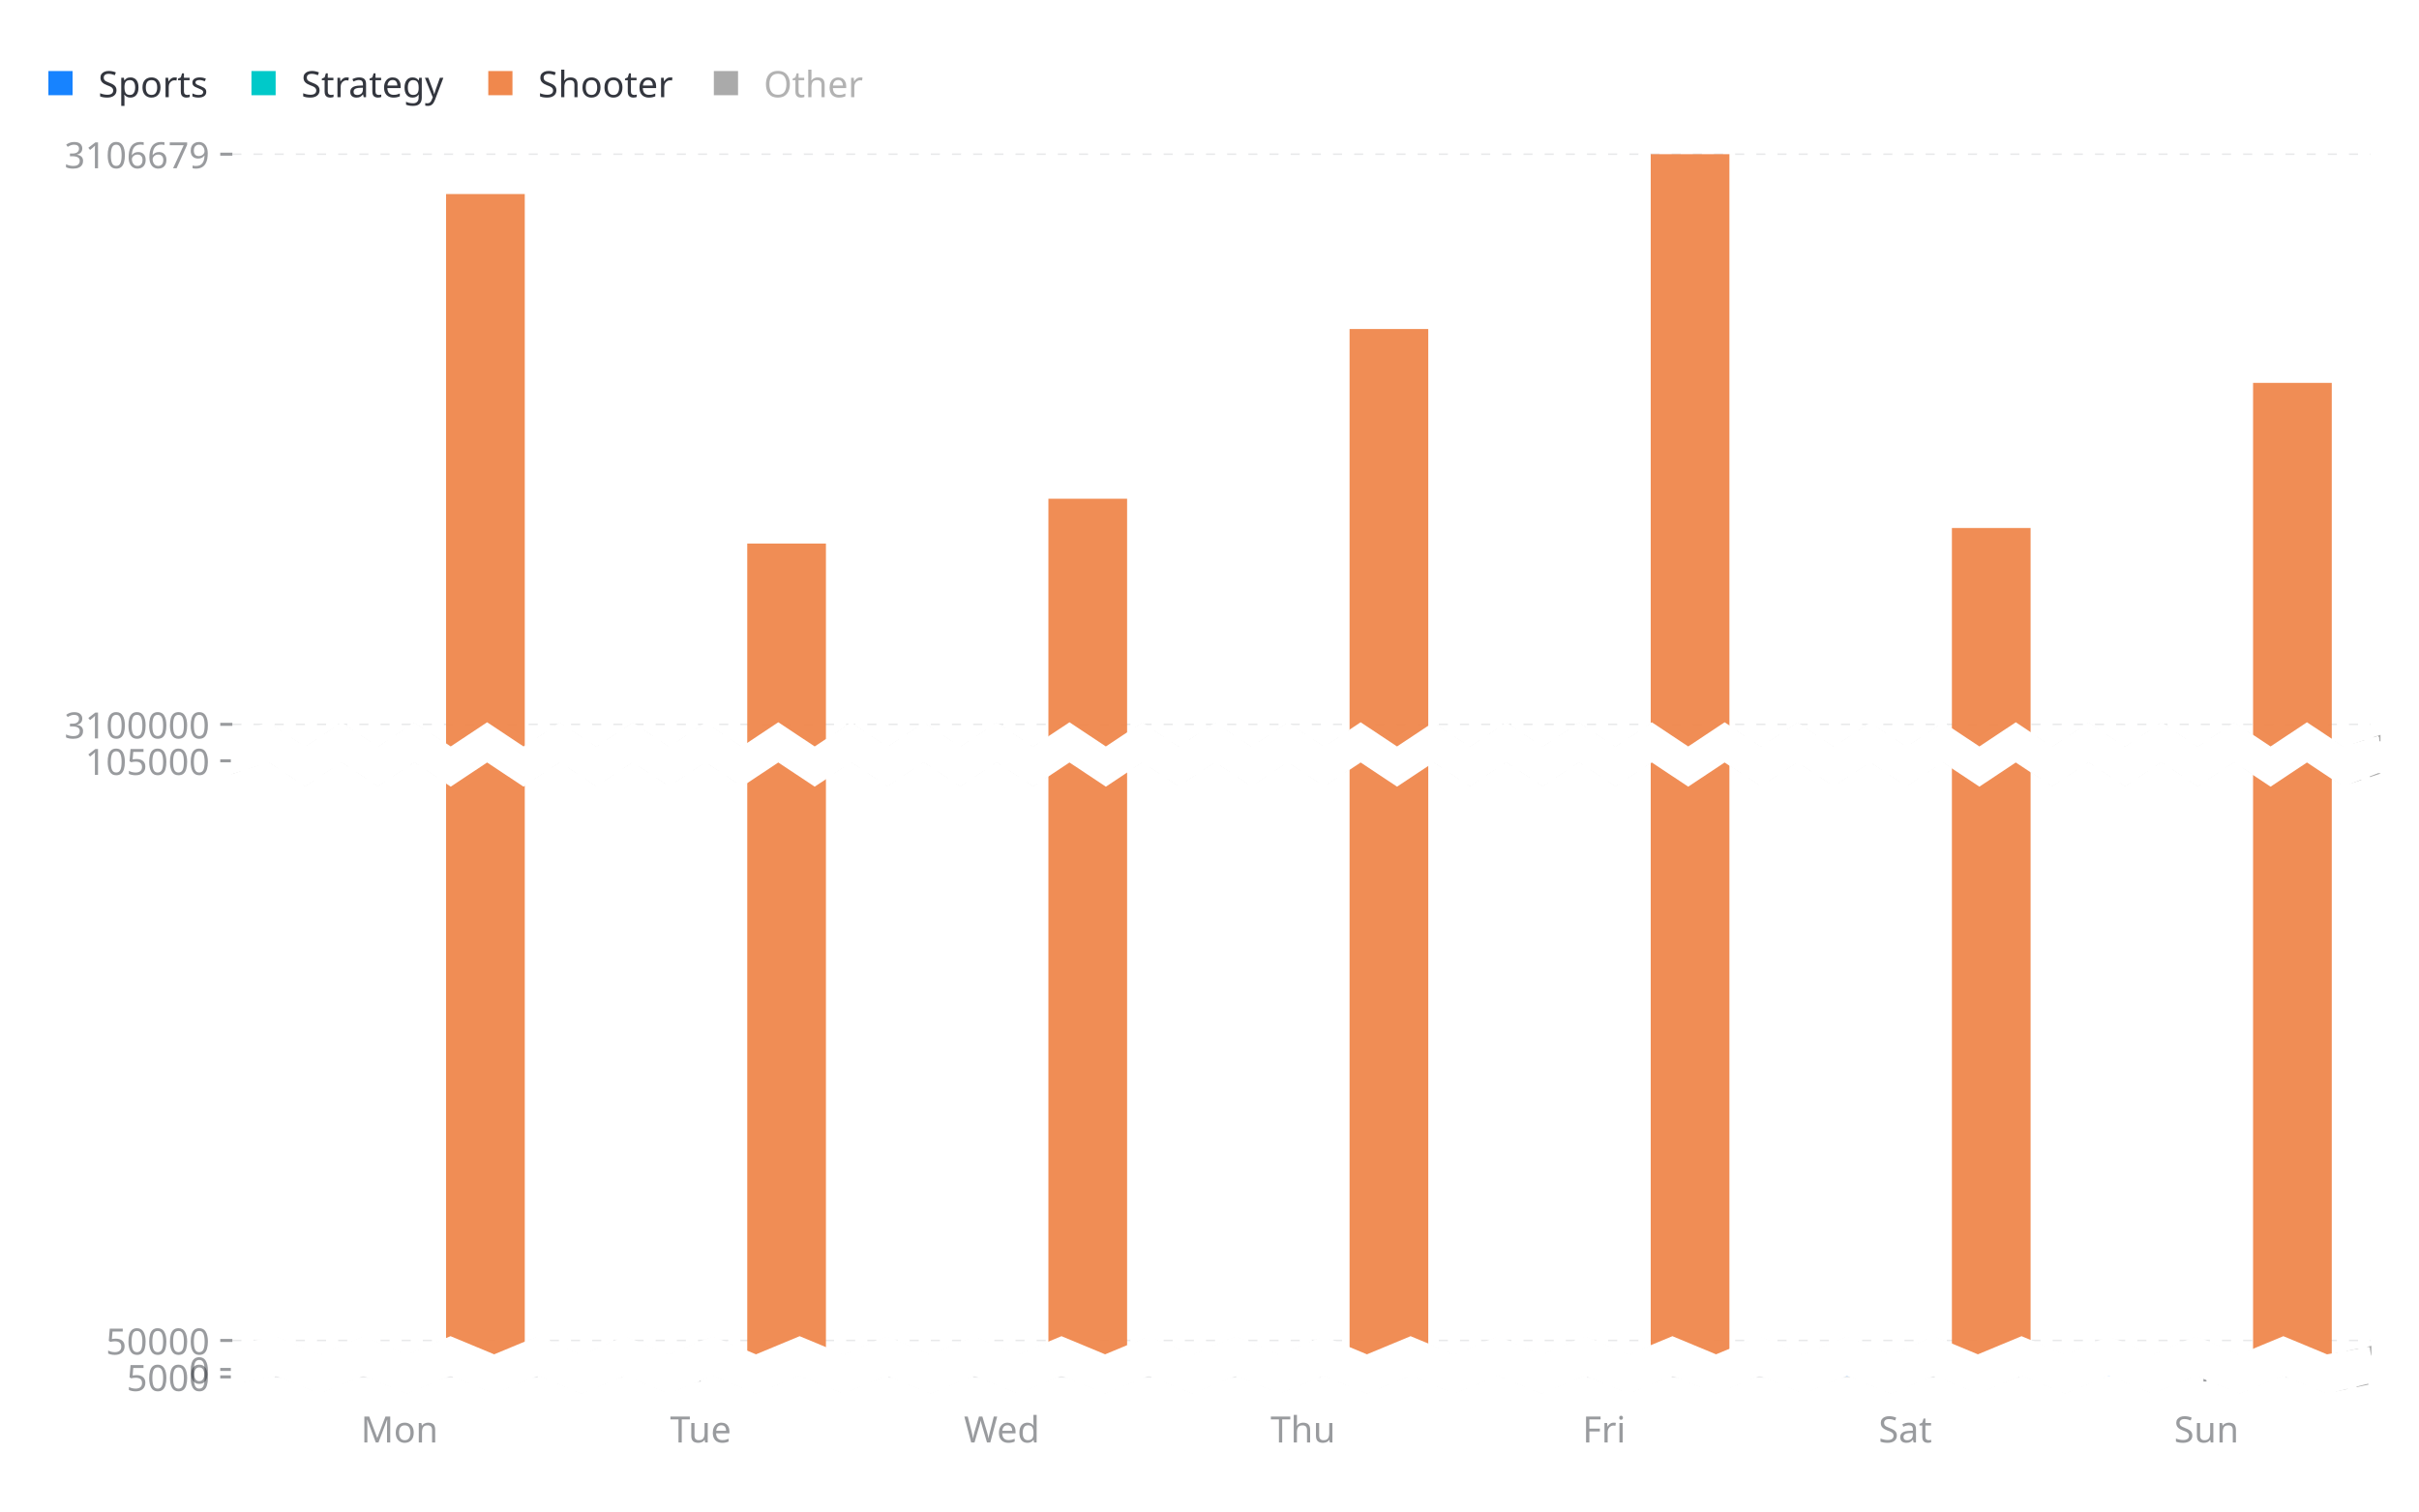
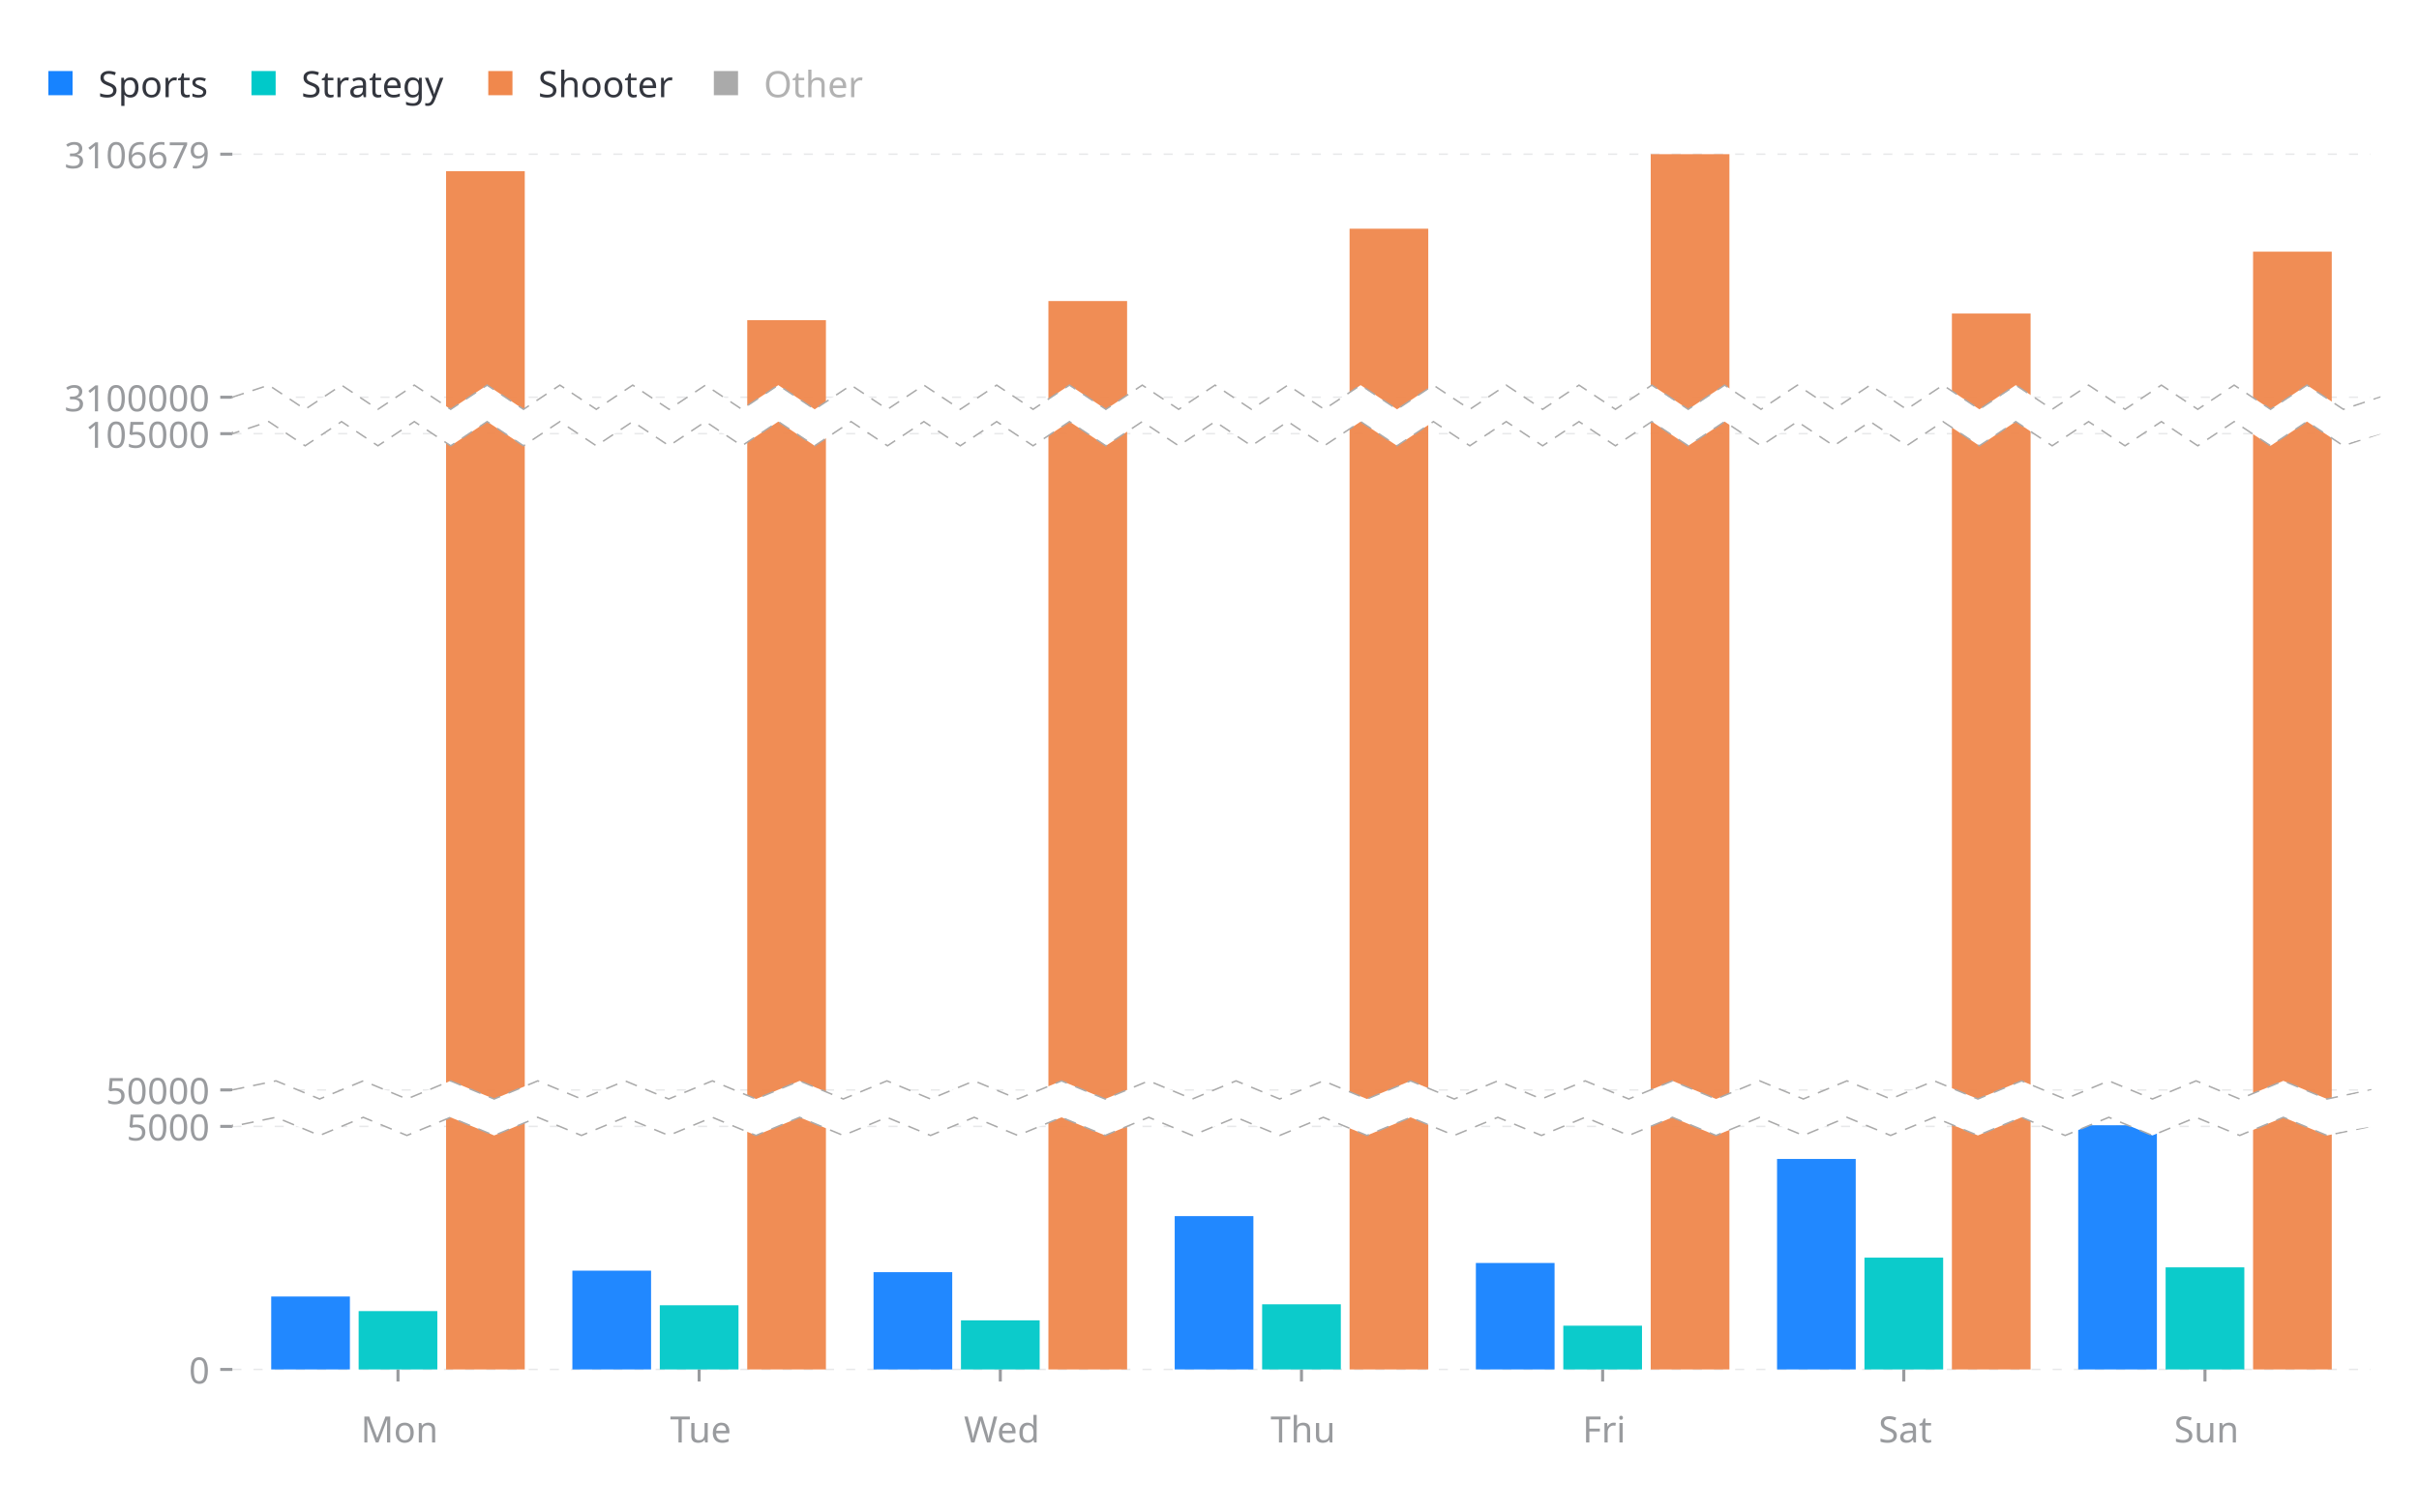
<svg xmlns="http://www.w3.org/2000/svg" width="800" height="500" color-interpolation-filters="sRGB" style="background: transparent;">
  <defs>
    <clipPath id="b" transform="matrix(1 0 0 1 -16 -16)">
      <use href="#a" transform="matrix(1 0 0 1 16 16)" />
    </clipPath>
  </defs>
  <g>
    <g fill="none">
      <g fill="none" class="view">
        <g>
          <path width="800" height="500" x="0" y="0" fill="rgba(0,0,0,0)" d="m0 0 800 0 0 500-800 0z" class="area" />
        </g>
        <g>
          <path width="768" height="468" x="16" y="16" fill="rgba(0,0,0,0)" d="m16 16 768 0 0 468-768 0z" class="area" />
        </g>
        <g>
          <path width="707.16" height="402" x="76.84" y="51" fill="rgba(0,0,0,0)" d="m76.84 51 707.16 0 0 402-707.16 0z" class="area" />
        </g>
        <g>
          <path width="707.16" height="402" x="76.84" y="51" fill="rgba(0,0,0,0)" d="m76.84 51 707.16 0 0 402-707.16 0z" class="area" />
        </g>
        <g fill="none" class="component">
          <g fill="none" transform="matrix(1 0 0 1 16 16)">
            <g fill="none" class="legend-category">
              <g fill="none" class="legend-title-group">
                <g fill="none" class="legend-title" />
              </g>
              <g fill="none" class="legend-items-group">
                <g fill="none" class="legend-items">
                  <g fill="none" class="items-navigator">
                    <g fill="none" class="navigator-content-group" clip-path="url(#b)">
                      <g fill="none" class="navigator-play-window">
                        <g fill="none" class="items-item-page">
                          <g fill="none" class="items-item">
                            <g fill="none" class="legend-category-item-background-group">
                              <g>
                                <path width="55.16" height="23" fill="rgba(0,0,0,0)" d="m0 0 55.16 0 0 23-55.16 0z" class="legend-category-item-background" visibility="visible" />
                              </g>
                            </g>
                            <g fill="none" class="legend-category-item-marker-group" transform="matrix(.5 0 0 .5 4 11.5)">
                              <g>
                                <path fill="rgba(23,131,255,1)" stroke-width="0" d="m-8-8 16 0 0 16-16 0Z" class="legend-category-item-marker" visibility="visible" />
                              </g>
                            </g>
                            <g fill="none" class="legend-category-item-label-group" transform="matrix(1 0 0 1 16 11.5)">
                              <g>
                                <text fill="rgba(29,33,41,1)" fill-opacity=".9" stroke-width="1" class="legend-category-item-label" dominant-baseline="central" dx=".5" dy="0" font-family="sans-serif" font-size="12" font-style="normal" font-variant="normal" font-weight="normal" paint-order="stroke" style="transform:translate(0px, 0px);" text-anchor="left" visibility="visible">Sports</text>
                              </g>
                            </g>
                            <g fill="none" class="legend-category-item-value-group" />
                          </g>
                          <g fill="none" class="items-item" transform="matrix(1 0 0 1 67.16 0)">
                            <g fill="none" class="legend-category-item-background-group">
                              <g>
                                <path width="66.32" height="23" fill="rgba(0,0,0,0)" d="m0 0 66.32 0 0 23-66.32 0z" class="legend-category-item-background" visibility="visible" />
                              </g>
                            </g>
                            <g fill="none" class="legend-category-item-marker-group" transform="matrix(.5 0 0 .5 4 11.5)">
                              <g>
                                <path fill="rgba(0,201,201,1)" stroke-width="0" d="m-8-8 16 0 0 16-16 0Z" class="legend-category-item-marker" visibility="visible" />
                              </g>
                            </g>
                            <g fill="none" class="legend-category-item-label-group" transform="matrix(1 0 0 1 16 11.5)">
                              <g>
                                <text fill="rgba(29,33,41,1)" fill-opacity=".9" stroke-width="1" class="legend-category-item-label" dominant-baseline="central" dx=".5" dy="0" font-family="sans-serif" font-size="12" font-style="normal" font-variant="normal" font-weight="normal" paint-order="stroke" style="transform:translate(0px, 0px);" text-anchor="left" visibility="visible">Strategy</text>
                              </g>
                            </g>
                            <g fill="none" class="legend-category-item-value-group" />
                          </g>
                          <g fill="none" class="items-item" transform="matrix(1 0 0 1 145.48 0)">
                            <g fill="none" class="legend-category-item-background-group">
                              <g>
                                <path width="62.6" height="23" fill="rgba(0,0,0,0)" d="m0 0 62.6 0 0 23-62.6 0z" class="legend-category-item-background" visibility="visible" />
                              </g>
                            </g>
                            <g fill="none" class="legend-category-item-marker-group" transform="matrix(.5 0 0 .5 4 11.5)">
                              <g>
                                <path fill="rgba(240,136,77,1)" stroke-width="0" d="m-8-8 16 0 0 16-16 0Z" class="legend-category-item-marker" visibility="visible" />
                              </g>
                            </g>
                            <g fill="none" class="legend-category-item-label-group" transform="matrix(1 0 0 1 16 11.5)">
                              <g>
                                <text fill="rgba(29,33,41,1)" fill-opacity=".9" stroke-width="1" class="legend-category-item-label" dominant-baseline="central" dx=".5" dy="0" font-family="sans-serif" font-size="12" font-style="normal" font-variant="normal" font-weight="normal" paint-order="stroke" style="transform:translate(0px, 0px);" text-anchor="left" visibility="visible">Shooter</text>
                              </g>
                            </g>
                            <g fill="none" class="legend-category-item-value-group" />
                          </g>
                          <g fill="none" class="items-item" transform="matrix(1 0 0 1 220.08 0)">
                            <g fill="none" class="legend-category-item-background-group">
                              <g>
                                <path width="49.76" height="23" fill="rgba(0,0,0,0)" d="m0 0 49.76 0 0 23-49.76 0z" class="legend-category-item-background" visibility="visible" />
                              </g>
                            </g>
                            <g fill="none" class="legend-category-item-marker-group" transform="matrix(.5 0 0 .5 4 11.5)">
                              <g>
                                <path fill="rgba(170,170,170,1)" stroke="rgba(170,170,170,1)" stroke-width="0" d="m-8-8 16 0 0 16-16 0Z" class="legend-category-item-marker" visibility="visible" />
                              </g>
                            </g>
                            <g fill="none" class="legend-category-item-label-group" transform="matrix(1 0 0 1 16 11.5)">
                              <g>
                                <text fill="rgba(170,170,170,1)" fill-opacity=".9" stroke-width="1" class="legend-category-item-label" dominant-baseline="central" dx=".5" dy="0" font-family="sans-serif" font-size="12" font-style="normal" font-variant="normal" font-weight="normal" paint-order="stroke" style="transform:translate(0px, 0px);" text-anchor="left" visibility="visible">Other</text>
                              </g>
                            </g>
                            <g fill="none" class="legend-category-item-value-group" />
                          </g>
                        </g>
                      </g>
                    </g>
                    <g fill="none" class="navigator-controller" />
                    <g>
                      <path id="a" width="269.84" height="23" fill="none" d="m0 0 269.84 0 0 23-269.84 0z" class="navigator-clip-path" />
                    </g>
                  </g>
                </g>
              </g>
            </g>
          </g>
        </g>
        <g fill="none" class="component">
          <g fill="none" class="axis">
            <g fill="none" class="axis-grid-group" />
            <g fill="none" class="axis-main-group">
              <g fill="none" class="axis-line-group">
                <g>
                  <line x1="76.84" x2="784" y1="453" y2="453" fill="none" stroke="rgba(29,33,41,1)" stroke-opacity=".45" stroke-width=".5" class="axis-line axis-line" opacity="0" />
                </g>
              </g>
              <g fill="none" class="axis-tick-group">
                <g fill="none" class="axis-tick" transform="matrix(1 0 0 1 131.62 453)">
                  <g>
                    <line x1="0" x2="0" y1="0" y2="4" fill="none" stroke="rgba(29,33,41,1)" stroke-width="1" class="axis-tick-item" opacity=".45" />
                  </g>
                </g>
                <g fill="none" class="axis-tick" transform="matrix(1 0 0 1 231.22 453)">
                  <g>
                    <line x1="0" x2="0" y1="0" y2="4" fill="none" stroke="rgba(29,33,41,1)" stroke-width="1" class="axis-tick-item" opacity=".45" />
                  </g>
                </g>
                <g fill="none" class="axis-tick" transform="matrix(1 0 0 1 330.82 453)">
                  <g>
                    <line x1="0" x2="0" y1="0" y2="4" fill="none" stroke="rgba(29,33,41,1)" stroke-width="1" class="axis-tick-item" opacity=".45" />
                  </g>
                </g>
                <g fill="none" class="axis-tick" transform="matrix(1 0 0 1 430.42 453)">
                  <g>
                    <line x1="0" x2="0" y1="0" y2="4" fill="none" stroke="rgba(29,33,41,1)" stroke-width="1" class="axis-tick-item" opacity=".45" />
                  </g>
                </g>
                <g fill="none" class="axis-tick" transform="matrix(1 0 0 1 530.02 453)">
                  <g>
                    <line x1="0" x2="0" y1="0" y2="4" fill="none" stroke="rgba(29,33,41,1)" stroke-width="1" class="axis-tick-item" opacity=".45" />
                  </g>
                </g>
                <g fill="none" class="axis-tick" transform="matrix(1 0 0 1 629.62 453)">
                  <g>
                    <line x1="0" x2="0" y1="0" y2="4" fill="none" stroke="rgba(29,33,41,1)" stroke-width="1" class="axis-tick-item" opacity=".45" />
                  </g>
                </g>
                <g fill="none" class="axis-tick" transform="matrix(1 0 0 1 729.22 453)">
                  <g>
                    <line x1="0" x2="0" y1="0" y2="4" fill="none" stroke="rgba(29,33,41,1)" stroke-width="1" class="axis-tick-item" opacity=".45" />
                  </g>
                </g>
              </g>
              <g fill="none" class="axis-label-group">
                <g fill="none" class="axis-label" transform="matrix(1 0 0 1 131.62 461)">
                  <g>
                    <text fill="rgba(29,33,41,1)" stroke-width="1" class="axis-label-item" dominant-baseline="central" dx=".5" dy="11.5" font-family="sans-serif" font-size="12" font-style="normal" font-variant="normal" font-weight="normal" opacity=".45" paint-order="stroke" style="transform:translate(0px, 0px);" text-anchor="middle" visibility="visible">Mon</text>
                  </g>
                </g>
                <g fill="none" class="axis-label" transform="matrix(1 0 0 1 231.22 461)">
                  <g>
                    <text fill="rgba(29,33,41,1)" stroke-width="1" class="axis-label-item" dominant-baseline="central" dx=".5" dy="11.5" font-family="sans-serif" font-size="12" font-style="normal" font-variant="normal" font-weight="normal" opacity=".45" paint-order="stroke" style="transform:translate(0px, 0px);" text-anchor="middle" visibility="visible">Tue</text>
                  </g>
                </g>
                <g fill="none" class="axis-label" transform="matrix(1 0 0 1 330.82 461)">
                  <g>
                    <text fill="rgba(29,33,41,1)" stroke-width="1" class="axis-label-item" dominant-baseline="central" dx=".5" dy="11.5" font-family="sans-serif" font-size="12" font-style="normal" font-variant="normal" font-weight="normal" opacity=".45" paint-order="stroke" style="transform:translate(0px, 0px);" text-anchor="middle" visibility="visible">Wed</text>
                  </g>
                </g>
                <g fill="none" class="axis-label" transform="matrix(1 0 0 1 430.42 461)">
                  <g>
                    <text fill="rgba(29,33,41,1)" stroke-width="1" class="axis-label-item" dominant-baseline="central" dx=".5" dy="11.5" font-family="sans-serif" font-size="12" font-style="normal" font-variant="normal" font-weight="normal" opacity=".45" paint-order="stroke" style="transform:translate(0px, 0px);" text-anchor="middle" visibility="visible">Thu</text>
                  </g>
                </g>
                <g fill="none" class="axis-label" transform="matrix(1 0 0 1 530.02 461)">
                  <g>
                    <text fill="rgba(29,33,41,1)" stroke-width="1" class="axis-label-item" dominant-baseline="central" dx=".5" dy="11.5" font-family="sans-serif" font-size="12" font-style="normal" font-variant="normal" font-weight="normal" opacity=".45" paint-order="stroke" style="transform:translate(0px, 0px);" text-anchor="middle" visibility="visible">Fri</text>
                  </g>
                </g>
                <g fill="none" class="axis-label" transform="matrix(1 0 0 1 629.62 461)">
                  <g>
                    <text fill="rgba(29,33,41,1)" stroke-width="1" class="axis-label-item" dominant-baseline="central" dx=".5" dy="11.5" font-family="sans-serif" font-size="12" font-style="normal" font-variant="normal" font-weight="normal" opacity=".45" paint-order="stroke" style="transform:translate(0px, 0px);" text-anchor="middle" visibility="visible">Sat</text>
                  </g>
                </g>
                <g fill="none" class="axis-label" transform="matrix(1 0 0 1 729.22 461)">
                  <g>
                    <text fill="rgba(29,33,41,1)" stroke-width="1" class="axis-label-item" dominant-baseline="central" dx=".5" dy="11.5" font-family="sans-serif" font-size="12" font-style="normal" font-variant="normal" font-weight="normal" opacity=".45" paint-order="stroke" style="transform:translate(0px, 0px);" text-anchor="middle" visibility="visible">Sun</text>
                  </g>
                </g>
              </g>
            </g>
            <g fill="none" class="axis-title-group" />
          </g>
        </g>
        <g fill="none" class="component">
          <g fill="none" class="axis">
            <g fill="none" class="axis-grid-group">
              <g fill="none" class="axis-grid">
                <g fill="none" class="grid-line-group">
                  <g>
                    <path fill="none" stroke="rgba(29,33,41,1)" stroke-dasharray="3,4" stroke-opacity=".1" stroke-width=".5" d="m76.84 453 707.16 0" class="grid-line" />
                  </g>
                  <g>
-                     <path fill="none" stroke="rgba(29,33,41,1)" stroke-dasharray="3,4" stroke-opacity=".1" stroke-width=".5" d="m76.84 455.471 707.16 0" class="grid-line" />
-                   </g>
-                   <g>
-                     <path fill="none" stroke="rgba(29,33,41,1)" stroke-dasharray="3,4" stroke-opacity=".1" stroke-width=".5" d="m76.84 443.411 707.16 0" class="grid-line" />
-                   </g>
-                   <g>
-                     <path fill="none" stroke="rgba(29,33,41,1)" stroke-dasharray="3,4" stroke-opacity=".1" stroke-width=".5" d="m76.84 251.669 707.16 0" class="grid-line" />
-                   </g>
-                   <g>
-                     <path fill="none" stroke="rgba(29,33,41,1)" stroke-dasharray="3,4" stroke-opacity=".1" stroke-width=".5" d="m76.84 239.609 707.16 0" class="grid-line" />
+                     <path fill="none" stroke="rgba(29,33,41,1)" stroke-dasharray="3,4" stroke-opacity=".1" stroke-width=".5" d="m76.84 372.6 707.16 0" class="grid-line" />
+                   </g>
+                   <g>
+                     <path fill="none" stroke="rgba(29,33,41,1)" stroke-dasharray="3,4" stroke-opacity=".1" stroke-width=".5" d="m76.84 360.54 707.16 0" class="grid-line" />
+                   </g>
+                   <g>
+                     <path fill="none" stroke="rgba(29,33,41,1)" stroke-dasharray="3,4" stroke-opacity=".1" stroke-width=".5" d="m76.84 143.46 707.16 0" class="grid-line" />
+                   </g>
+                   <g>
+                     <path fill="none" stroke="rgba(29,33,41,1)" stroke-dasharray="3,4" stroke-opacity=".1" stroke-width=".5" d="m76.84 131.4 707.16 0" class="grid-line" />
                  </g>
                  <g>
                    <path fill="none" stroke="rgba(29,33,41,1)" stroke-dasharray="3,4" stroke-opacity=".1" stroke-width=".5" d="m76.84 51 707.16 0" class="grid-line" />
                  </g>
                </g>
                <g fill="none" class="grid-region-group" />
              </g>
            </g>
            <g fill="none" class="axis-main-group">
              <g fill="none" class="axis-line-group">
                <g>
                  <line x1="76.84" x2="76.84" y1="453" y2="51" fill="none" stroke="rgba(29,33,41,1)" stroke-opacity=".45" stroke-width=".5" class="axis-line axis-line" opacity="0" />
                </g>
              </g>
              <g fill="none" class="axis-tick-group">
                <g fill="none" class="axis-tick" transform="matrix(1 0 0 1 76.84 453)">
                  <g>
                    <line x1="0" x2="-4" y1="0" y2="0" fill="none" stroke="rgba(29,33,41,1)" stroke-width="1" class="axis-tick-item" opacity=".45" />
                  </g>
                </g>
-                 <g fill="none" class="axis-tick" transform="matrix(1 0 0 1 76.84 455.4715)">
-                   <g>
-                     <line x1="0" x2="-4" y1="0" y2="0" fill="none" stroke="rgba(29,33,41,1)" stroke-width="1" class="axis-tick-item" opacity=".45" />
-                   </g>
-                 </g>
-                 <g fill="none" class="axis-tick" transform="matrix(1 0 0 1 76.84 443.4115)">
-                   <g>
-                     <line x1="0" x2="-4" y1="0" y2="0" fill="none" stroke="rgba(29,33,41,1)" stroke-width="1" class="axis-tick-item" opacity=".45" />
-                   </g>
-                 </g>
-                 <g fill="none" class="axis-tick" transform="matrix(1 0 0 1 76.84 251.6687)">
-                   <g>
-                     <line x1="0" x2="-4" y1="0" y2="0" fill="none" stroke="rgba(29,33,41,1)" stroke-width="1" class="axis-tick-item" opacity=".45" />
-                   </g>
-                 </g>
-                 <g fill="none" class="axis-tick" transform="matrix(1 0 0 1 76.84 239.6087)">
+                 <g fill="none" class="axis-tick" transform="matrix(1 0 0 1 76.84 372.6)">
+                   <g>
+                     <line x1="0" x2="-4" y1="0" y2="0" fill="none" stroke="rgba(29,33,41,1)" stroke-width="1" class="axis-tick-item" opacity=".45" />
+                   </g>
+                 </g>
+                 <g fill="none" class="axis-tick" transform="matrix(1 0 0 1 76.84 360.54)">
+                   <g>
+                     <line x1="0" x2="-4" y1="0" y2="0" fill="none" stroke="rgba(29,33,41,1)" stroke-width="1" class="axis-tick-item" opacity=".45" />
+                   </g>
+                 </g>
+                 <g fill="none" class="axis-tick" transform="matrix(1 0 0 1 76.84 143.46)">
+                   <g>
+                     <line x1="0" x2="-4" y1="0" y2="0" fill="none" stroke="rgba(29,33,41,1)" stroke-width="1" class="axis-tick-item" opacity=".45" />
+                   </g>
+                 </g>
+                 <g fill="none" class="axis-tick" transform="matrix(1 0 0 1 76.84 131.4)">
                  <g>
                    <line x1="0" x2="-4" y1="0" y2="0" fill="none" stroke="rgba(29,33,41,1)" stroke-width="1" class="axis-tick-item" opacity=".45" />
                  </g>
                </g>
                <g fill="none" class="axis-tick" transform="matrix(1 0 0 1 76.84 51)">
                  <g>
                    <line x1="0" x2="-4" y1="0" y2="0" fill="none" stroke="rgba(29,33,41,1)" stroke-width="1" class="axis-tick-item" opacity=".45" />
                  </g>
                </g>
              </g>
              <g fill="none" class="axis-label-group">
                <g fill="none" class="axis-label" transform="matrix(1 0 0 1 68.84 453)">
                  <g>
                    <text fill="rgba(29,33,41,1)" stroke-width="1" class="axis-label-item" dominant-baseline="central" dx=".5" dy="0" font-family="sans-serif" font-size="12" font-style="normal" font-variant="normal" font-weight="normal" opacity=".45" paint-order="stroke" style="transform:translate(0px, 0px);" text-anchor="end">0</text>
                  </g>
                </g>
-                 <g fill="none" class="axis-label" transform="matrix(1 0 0 1 68.84 455.4715)">
+                 <g fill="none" class="axis-label" transform="matrix(1 0 0 1 68.84 372.6)">
                  <g>
                    <text fill="rgba(29,33,41,1)" stroke-width="1" class="axis-label-item" dominant-baseline="central" dx=".5" dy="0" font-family="sans-serif" font-size="12" font-style="normal" font-variant="normal" font-weight="normal" opacity=".45" paint-order="stroke" style="transform:translate(0px, 0px);" text-anchor="end">5000</text>
                  </g>
                </g>
-                 <g fill="none" class="axis-label" transform="matrix(1 0 0 1 68.84 443.4115)">
+                 <g fill="none" class="axis-label" transform="matrix(1 0 0 1 68.84 360.54)">
                  <g>
                    <text fill="rgba(29,33,41,1)" stroke-width="1" class="axis-label-item" dominant-baseline="central" dx=".5" dy="0" font-family="sans-serif" font-size="12" font-style="normal" font-variant="normal" font-weight="normal" opacity=".45" paint-order="stroke" style="transform:translate(0px, 0px);" text-anchor="end">50000</text>
                  </g>
                </g>
-                 <g fill="none" class="axis-label" transform="matrix(1 0 0 1 68.84 251.6687)">
+                 <g fill="none" class="axis-label" transform="matrix(1 0 0 1 68.84 143.46)">
                  <g>
                    <text fill="rgba(29,33,41,1)" stroke-width="1" class="axis-label-item" dominant-baseline="central" dx=".5" dy="0" font-family="sans-serif" font-size="12" font-style="normal" font-variant="normal" font-weight="normal" opacity=".45" paint-order="stroke" style="transform:translate(0px, 0px);" text-anchor="end">105000</text>
                  </g>
                </g>
-                 <g fill="none" class="axis-label" transform="matrix(1 0 0 1 68.84 239.6087)">
+                 <g fill="none" class="axis-label" transform="matrix(1 0 0 1 68.84 131.4)">
                  <g>
                    <text fill="rgba(29,33,41,1)" stroke-width="1" class="axis-label-item" dominant-baseline="central" dx=".5" dy="0" font-family="sans-serif" font-size="12" font-style="normal" font-variant="normal" font-weight="normal" opacity=".45" paint-order="stroke" style="transform:translate(0px, 0px);" text-anchor="end">3100000</text>
                  </g>
                </g>
                <g fill="none" class="axis-label" transform="matrix(1 0 0 1 68.84 51)">
                  <g>
                    <text fill="rgba(29,33,41,1)" stroke-width="1" class="axis-label-item" dominant-baseline="central" dx=".5" dy="0" font-family="sans-serif" font-size="12" font-style="normal" font-variant="normal" font-weight="normal" opacity=".45" paint-order="stroke" style="transform:translate(0px, 0px);" text-anchor="end">3106679</text>
                  </g>
                </g>
              </g>
            </g>
            <g fill="none" class="axis-title-group" />
          </g>
        </g>
        <g transform="matrix(1 0 0 1 76.84 51)">
          <path width="707.16" height="402" fill="rgba(0,0,0,0)" d="m0 0 707.16 0 0 402-707.16 0z" class="plot" />
          <g fill="none" class="main-layer">
            <g>
-               <path width="26.024" height=".742" x="12.852" y="402" fill="rgba(23,131,255,1)" fill-opacity=".95" stroke="rgba(23,131,255,1)" stroke-width="0" d="m12.852 402 26.024 0 0 .742-26.024 0z" class="element" />
-             </g>
-             <g>
-               <path width="26.024" height=".593" x="41.768" y="402" fill="rgba(0,201,201,1)" fill-opacity=".95" stroke="rgba(0,201,201,1)" stroke-width="0" d="m41.768 402 26.025 0 0 .593-26.025 0z" class="element" />
-             </g>
-             <g>
-               <path width="26.024" height="388.812" x="70.684" y="13.188" fill="rgba(240,136,77,1)" fill-opacity=".95" stroke="rgba(240,136,77,1)" stroke-width="0" d="m70.684 13.188 26.024 0 0 388.812-26.024 0z" class="element" />
-             </g>
-             <g>
-               <path width="26.024" height="1.004" x="112.452" y="402" fill="rgba(23,131,255,1)" fill-opacity=".95" stroke="rgba(23,131,255,1)" stroke-width="0" d="m112.452 402 26.024 0 0 1.004-26.024 0z" class="element" />
-             </g>
-             <g>
-               <path width="26.024" height=".652" x="141.368" y="402" fill="rgba(0,201,201,1)" fill-opacity=".95" stroke="rgba(0,201,201,1)" stroke-width="0" d="m141.368 402 26.025 0 0 .652-26.025 0z" class="element" />
-             </g>
-             <g>
-               <path width="26.024" height="273.202" x="170.284" y="128.798" fill="rgba(240,136,77,1)" fill-opacity=".95" stroke="rgba(240,136,77,1)" stroke-width="0" d="m170.284 128.798 26.024 0 0 273.202-26.024 0z" class="element" />
-             </g>
-             <g>
-               <path width="26.024" height=".989" x="212.052" y="402" fill="rgba(23,131,255,1)" fill-opacity=".95" stroke="rgba(23,131,255,1)" stroke-width="0" d="m212.052 402 26.024 0 0 .989-26.024 0z" class="element" />
-             </g>
-             <g>
-               <path width="26.024" height=".499" x="240.968" y="402" fill="rgba(0,201,201,1)" fill-opacity=".95" stroke="rgba(0,201,201,1)" stroke-width="0" d="m240.968 402 26.025 0 0 .499-26.025 0z" class="element" />
-             </g>
-             <g>
-               <path width="26.024" height="288.027" x="269.884" y="113.973" fill="rgba(240,136,77,1)" fill-opacity=".95" stroke="rgba(240,136,77,1)" stroke-width="0" d="m269.884 113.973 26.024 0 0 288.027-26.024 0z" class="element" />
-             </g>
-             <g>
-               <path width="26.024" height="1.559" x="311.652" y="402" fill="rgba(23,131,255,1)" fill-opacity=".95" stroke="rgba(23,131,255,1)" stroke-width="0" d="m311.652 402 26.024 0 0 1.559-26.024 0z" class="element" />
-             </g>
-             <g>
-               <path width="26.024" height=".662" x="340.568" y="402" fill="rgba(0,201,201,1)" fill-opacity=".95" stroke="rgba(0,201,201,1)" stroke-width="0" d="m340.568 402 26.025 0 0 .662-26.025 0z" class="element" />
-             </g>
-             <g>
-               <path width="26.024" height="344.166" x="369.484" y="57.834" fill="rgba(240,136,77,1)" fill-opacity=".95" stroke="rgba(240,136,77,1)" stroke-width="0" d="m369.484 57.834 26.024 0 0 344.166-26.024 0z" class="element" />
-             </g>
-             <g>
-               <path width="26.024" height="1.083" x="411.252" y="402" fill="rgba(23,131,255,1)" fill-opacity=".95" stroke="rgba(23,131,255,1)" stroke-width="0" d="m411.252 402 26.024 0 0 1.083-26.024 0z" class="element" />
-             </g>
-             <g>
-               <path width="26.024" height=".445" x="440.168" y="402" fill="rgba(0,201,201,1)" fill-opacity=".95" stroke="rgba(0,201,201,1)" stroke-width="0" d="m440.168 402 26.025 0 0 .445-26.025 0z" class="element" />
+               <path width="26.024" height="24.12" x="12.852" y="377.88" fill="rgba(23,131,255,1)" fill-opacity=".95" stroke="rgba(23,131,255,1)" stroke-width="0" d="m12.852 377.88 26.024 0 0 24.12-26.024 0z" class="element" />
+             </g>
+             <g>
+               <path width="26.024" height="19.296" x="41.768" y="382.704" fill="rgba(0,201,201,1)" fill-opacity=".95" stroke="rgba(0,201,201,1)" stroke-width="0" d="m41.768 382.704 26.025 0 0 19.296-26.025 0z" class="element" />
+             </g>
+             <g>
+               <path width="26.024" height="396.378" x="70.684" y="5.622" fill="rgba(240,136,77,1)" fill-opacity=".95" stroke="rgba(240,136,77,1)" stroke-width="0" d="m70.684 5.622 26.024 0 0 396.378-26.024 0z" class="element" />
+             </g>
+             <g>
+               <path width="26.024" height="32.675" x="112.452" y="369.325" fill="rgba(23,131,255,1)" fill-opacity=".95" stroke="rgba(23,131,255,1)" stroke-width="0" d="m112.452 369.325 26.024 0 0 32.675-26.024 0z" class="element" />
+             </g>
+             <g>
+               <path width="26.024" height="21.226" x="141.368" y="380.774" fill="rgba(0,201,201,1)" fill-opacity=".95" stroke="rgba(0,201,201,1)" stroke-width="0" d="m141.368 380.774 26.025 0 0 21.226-26.025 0z" class="element" />
+             </g>
+             <g>
+               <path width="26.024" height="347.096" x="170.284" y="54.904" fill="rgba(240,136,77,1)" fill-opacity=".95" stroke="rgba(240,136,77,1)" stroke-width="0" d="m170.284 54.904 26.024 0 0 347.096-26.024 0z" class="element" />
+             </g>
+             <g>
+               <path width="26.024" height="32.176" x="212.052" y="369.824" fill="rgba(23,131,255,1)" fill-opacity=".95" stroke="rgba(23,131,255,1)" stroke-width="0" d="m212.052 369.824 26.024 0 0 32.176-26.024 0z" class="element" />
+             </g>
+             <g>
+               <path width="26.024" height="16.241" x="240.968" y="385.759" fill="rgba(0,201,201,1)" fill-opacity=".95" stroke="rgba(0,201,201,1)" stroke-width="0" d="m240.968 385.759 26.025 0 0 16.241-26.025 0z" class="element" />
+             </g>
+             <g>
+               <path width="26.024" height="353.416" x="269.884" y="48.584" fill="rgba(240,136,77,1)" fill-opacity=".95" stroke="rgba(240,136,77,1)" stroke-width="0" d="m269.884 48.584 26.024 0 0 353.416-26.024 0z" class="element" />
+             </g>
+             <g>
+               <path width="26.024" height="50.716" x="311.652" y="351.284" fill="rgba(23,131,255,1)" fill-opacity=".95" stroke="rgba(23,131,255,1)" stroke-width="0" d="m311.652 351.284 26.024 0 0 50.716-26.024 0z" class="element" />
+             </g>
+             <g>
+               <path width="26.024" height="21.547" x="340.568" y="380.453" fill="rgba(0,201,201,1)" fill-opacity=".95" stroke="rgba(0,201,201,1)" stroke-width="0" d="m340.568 380.453 26.025 0 0 21.547-26.025 0z" class="element" />
+             </g>
+             <g>
+               <path width="26.024" height="377.347" x="369.484" y="24.653" fill="rgba(240,136,77,1)" fill-opacity=".95" stroke="rgba(240,136,77,1)" stroke-width="0" d="m369.484 24.653 26.024 0 0 377.347-26.024 0z" class="element" />
+             </g>
+             <g>
+               <path width="26.024" height="35.215" x="411.252" y="366.785" fill="rgba(23,131,255,1)" fill-opacity=".95" stroke="rgba(23,131,255,1)" stroke-width="0" d="m411.252 366.785 26.024 0 0 35.215-26.024 0z" class="element" />
+             </g>
+             <g>
+               <path width="26.024" height="14.472" x="440.168" y="387.528" fill="rgba(0,201,201,1)" fill-opacity=".95" stroke="rgba(0,201,201,1)" stroke-width="0" d="m440.168 387.528 26.025 0 0 14.472-26.025 0z" class="element" />
            </g>
            <g>
              <path width="26.024" height="402" x="469.084" y="0" fill="rgba(240,136,77,1)" fill-opacity=".95" stroke="rgba(240,136,77,1)" stroke-width="0" d="m469.084 0 26.024 0 0 402-26.024 0z" class="element" />
            </g>
            <g>
-               <path width="26.024" height="2.14" x="510.852" y="402" fill="rgba(23,131,255,1)" fill-opacity=".95" stroke="rgba(23,131,255,1)" stroke-width="0" d="m510.852 402 26.024 0 0 2.14-26.024 0z" class="element" />
-             </g>
-             <g>
-               <path width="26.024" height="1.137" x="539.768" y="402" fill="rgba(0,201,201,1)" fill-opacity=".95" stroke="rgba(0,201,201,1)" stroke-width="0" d="m539.768 402 26.025 0 0 1.137-26.025 0z" class="element" />
-             </g>
-             <g>
-               <path width="26.024" height="278.341" x="568.684" y="123.659" fill="rgba(240,136,77,1)" fill-opacity=".95" stroke="rgba(240,136,77,1)" stroke-width="0" d="m568.684 123.659 26.024 0 0 278.341-26.024 0z" class="element" />
-             </g>
-             <g>
-               <path width="26.024" height="2.094" x="610.452" y="402" fill="rgba(23,131,255,1)" fill-opacity=".95" stroke="rgba(23,131,255,1)" stroke-width="0" d="m610.452 402 26.024 0 0 2.094-26.024 0z" class="element" />
-             </g>
-             <g>
-               <path width="26.024" height="1.038" x="639.368" y="402" fill="rgba(0,201,201,1)" fill-opacity=".95" stroke="rgba(0,201,201,1)" stroke-width="0" d="m639.368 402 26.025 0 0 1.038-26.025 0z" class="element" />
-             </g>
-             <g>
-               <path width="26.024" height="326.348" x="668.284" y="75.652" fill="rgba(240,136,77,1)" fill-opacity=".95" stroke="rgba(240,136,77,1)" stroke-width="0" d="m668.284 75.652 26.024 0 0 326.348-26.024 0z" class="element" />
+               <path width="26.024" height="69.626" x="510.852" y="332.374" fill="rgba(23,131,255,1)" fill-opacity=".95" stroke="rgba(23,131,255,1)" stroke-width="0" d="m510.852 332.374 26.024 0 0 69.626-26.024 0z" class="element" />
+             </g>
+             <g>
+               <path width="26.024" height="36.984" x="539.768" y="365.016" fill="rgba(0,201,201,1)" fill-opacity=".95" stroke="rgba(0,201,201,1)" stroke-width="0" d="m539.768 365.016 26.025 0 0 36.984-26.025 0z" class="element" />
+             </g>
+             <g>
+               <path width="26.024" height="349.287" x="568.684" y="52.713" fill="rgba(240,136,77,1)" fill-opacity=".95" stroke="rgba(240,136,77,1)" stroke-width="0" d="m568.684 52.713 26.024 0 0 349.287-26.024 0z" class="element" />
+             </g>
+             <g>
+               <path width="26.024" height="80.778" x="610.452" y="321.222" fill="rgba(23,131,255,1)" fill-opacity=".95" stroke="rgba(23,131,255,1)" stroke-width="0" d="m610.452 321.222 26.024 0 0 80.778-26.024 0z" class="element" />
+             </g>
+             <g>
+               <path width="26.024" height="33.768" x="639.368" y="368.232" fill="rgba(0,201,201,1)" fill-opacity=".95" stroke="rgba(0,201,201,1)" stroke-width="0" d="m639.368 368.232 26.025 0 0 33.768-26.025 0z" class="element" />
+             </g>
+             <g>
+               <path width="26.024" height="369.751" x="668.284" y="32.249" fill="rgba(240,136,77,1)" fill-opacity=".95" stroke="rgba(240,136,77,1)" stroke-width="0" d="m668.284 32.249 26.024 0 0 369.751-26.024 0z" class="element" />
            </g>
          </g>
          <g fill="none" class="label-layer" />
          <g fill="none" class="axis-breaks">
            <g>
-               <path fill="rgba(255,255,255,1)" stroke="rgba(170,170,170,1)" stroke-dasharray="4,3" stroke-width=".5" d="m0 394.501 14.432-3 14.432 6 14.432-6 14.432 6 14.432-6 14.432 6 14.432-6 14.432 6 14.432-6 14.432 6 14.432-6 14.432 6 14.432-6 14.432 6 14.432-6 14.432 6 14.432-6 14.432 6 14.432-6 14.432 6 14.432-6 14.432 6 14.432-6 14.432 6 14.432-6 14.432 6 14.432-6 14.432 6 14.432-6 14.432 6 14.432-6 14.432 6 14.432-6 14.432 6 14.432-6 14.432 6 14.432-6 14.432 6 14.432-6 14.432 6 14.432-6 14.432 6 14.432-6 14.432 6 14.432-6 14.432 6 14.432-6 14.432 6 14.432-3 0 12.124 0 0-14.432 3-14.432-6-14.432 6-14.432-6-14.432 6-14.432-6-14.432 6-14.432-6-14.432 6-14.432-6-14.432 6-14.432-6-14.432 6-14.432-6-14.432 6-14.432-6-14.432 6-14.432-6-14.432 6-14.432-6-14.432 6-14.432-6-14.432 6-14.432-6-14.432 6-14.432-6-14.432 6-14.432-6-14.432 6-14.432-6-14.432 6-14.432-6-14.432 6-14.432-6-14.432 6-14.432-6-14.432 6-14.432-6-14.432 6-14.432-6-14.432 6-14.432-6-14.432 6-14.432-6-14.432 6-14.432-6-14.432 6-14.432-6-14.432 3Z" />
-             </g>
-             <g>
-               <path fill="rgba(255,255,255,1)" stroke="rgba(170,170,170,1)" stroke-dasharray="4,3" stroke-width="0" d="m-.5 394.001 14.932-3 14.432 6 14.432-6 14.432 6 14.432-6 14.432 6 14.432-6 14.432 6 14.432-6 14.432 6 14.432-6 14.432 6 14.432-6 14.432 6 14.432-6 14.432 6 14.432-6 14.432 6 14.432-6 14.432 6 14.432-6 14.432 6 14.432-6 14.432 6 14.432-6 14.432 6 14.432-6 14.432 6 14.432-6 14.432 6 14.432-6 14.432 6 14.432-6 14.432 6 14.432-6 14.432 6 14.432-6 14.432 6 14.432-6 14.432 6 14.432-6 14.432 6 14.432-6 14.432 6 14.432-6 14.432 6 14.432-6 14.432 6 13.932-2.5 3 12.624-3-.5-13.932 3.5-14.432-6-14.432 6-14.432-6-14.432 6-14.432-6-14.432 6-14.432-6-14.432 6-14.432-6-14.432 6-14.432-6-14.432 6-14.432-6-14.432 6-14.432-6-14.432 6-14.432-6-14.432 6-14.432-6-14.432 6-14.432-6-14.432 6-14.432-6-14.432 6-14.432-6-14.432 6-14.432-6-14.432 6-14.432-6-14.432 6-14.432-6-14.432 6-14.432-6-14.432 6-14.432-6-14.432 6-14.432-6-14.432 6-14.432-6-14.432 6-14.432-6-14.432 6-14.432-6-14.432 6-14.432-6-14.432 6-14.432-6-14.932 3Z" />
+               <path fill="rgba(255,255,255,1)" stroke="rgba(170,170,170,1)" stroke-dasharray="4,3" stroke-width=".5" d="m0 309.54 14.432-3 14.432 6 14.432-6 14.432 6 14.432-6 14.432 6 14.432-6 14.432 6 14.432-6 14.432 6 14.432-6 14.432 6 14.432-6 14.432 6 14.432-6 14.432 6 14.432-6 14.432 6 14.432-6 14.432 6 14.432-6 14.432 6 14.432-6 14.432 6 14.432-6 14.432 6 14.432-6 14.432 6 14.432-6 14.432 6 14.432-6 14.432 6 14.432-6 14.432 6 14.432-6 14.432 6 14.432-6 14.432 6 14.432-6 14.432 6 14.432-6 14.432 6 14.432-6 14.432 6 14.432-6 14.432 6 14.432-6 14.432 6 14.432-3 0 12.06 0 0-14.432 3-14.432-6-14.432 6-14.432-6-14.432 6-14.432-6-14.432 6-14.432-6-14.432 6-14.432-6-14.432 6-14.432-6-14.432 6-14.432-6-14.432 6-14.432-6-14.432 6-14.432-6-14.432 6-14.432-6-14.432 6-14.432-6-14.432 6-14.432-6-14.432 6-14.432-6-14.432 6-14.432-6-14.432 6-14.432-6-14.432 6-14.432-6-14.432 6-14.432-6-14.432 6-14.432-6-14.432 6-14.432-6-14.432 6-14.432-6-14.432 6-14.432-6-14.432 6-14.432-6-14.432 6-14.432-6-14.432 6-14.432-6-14.432 3Z" />
+             </g>
+             <g>
+               <path fill="rgba(255,255,255,1)" stroke="rgba(170,170,170,1)" stroke-dasharray="4,3" stroke-width="0" d="m-.5 310.04 14.932-3 14.432 6 14.432-6 14.432 6 14.432-6 14.432 6 14.432-6 14.432 6 14.432-6 14.432 6 14.432-6 14.432 6 14.432-6 14.432 6 14.432-6 14.432 6 14.432-6 14.432 6 14.432-6 14.432 6 14.432-6 14.432 6 14.432-6 14.432 6 14.432-6 14.432 6 14.432-6 14.432 6 14.432-6 14.432 6 14.432-6 14.432 6 14.432-6 14.432 6 14.432-6 14.432 6 14.432-6 14.432 6 14.432-6 14.432 6 14.432-6 14.432 6 14.432-6 14.432 6 14.432-6 14.432 6 14.432-6 14.432 6 14.932-3.5 2 11.56-2 .5-14.932 2.5-14.432-6-14.432 6-14.432-6-14.432 6-14.432-6-14.432 6-14.432-6-14.432 6-14.432-6-14.432 6-14.432-6-14.432 6-14.432-6-14.432 6-14.432-6-14.432 6-14.432-6-14.432 6-14.432-6-14.432 6-14.432-6-14.432 6-14.432-6-14.432 6-14.432-6-14.432 6-14.432-6-14.432 6-14.432-6-14.432 6-14.432-6-14.432 6-14.432-6-14.432 6-14.432-6-14.432 6-14.432-6-14.432 6-14.432-6-14.432 6-14.432-6-14.432 6-14.432-6-14.432 6-14.432-6-14.432 6-14.432-6-14.932 3Z" />
            </g>
          </g>
          <g fill="none" class="axis-breaks">
            <g>
-               <path fill="rgba(255,255,255,1)" stroke="rgba(170,170,170,1)" stroke-dasharray="4,3" stroke-width=".5" d="m0 192.421 12.037-4 12.037 8 12.037-8 12.037 8 12.037-8 12.037 8 12.037-8 12.037 8 12.037-8 12.037 8 12.037-8 12.037 8 12.037-8 12.037 8 12.037-8 12.037 8 12.037-8 12.037 8 12.037-8 12.037 8 12.037-8 12.037 8 12.037-8 12.037 8 12.037-8 12.037 8 12.037-8 12.037 8 12.037-8 12.037 8 12.037-8 12.037 8 12.037-8 12.037 8 12.037-8 12.037 8 12.037-8 12.037 8 12.037-8 12.037 8 12.037-8 12.037 8 12.037-8 12.037 8 12.037-8 12.037 8 12.037-8 12.037 8 12.037-8 12.037 8 12.037-8 12.037 8 12.037-8 12.037 8 12.037-8 12.037 8 12.037-8 12.037 8 12.037-4 0 12.304 0 0-12.037 4-12.037-8-12.037 8-12.037-8-12.037 8-12.037-8-12.037 8-12.037-8-12.037 8-12.037-8-12.037 8-12.037-8-12.037 8-12.037-8-12.037 8-12.037-8-12.037 8-12.037-8-12.037 8-12.037-8-12.037 8-12.037-8-12.037 8-12.037-8-12.037 8-12.037-8-12.037 8-12.037-8-12.037 8-12.037-8-12.037 8-12.037-8-12.037 8-12.037-8-12.037 8-12.037-8-12.037 8-12.037-8-12.037 8-12.037-8-12.037 8-12.037-8-12.037 8-12.037-8-12.037 8-12.037-8-12.037 8-12.037-8-12.037 8-12.037-8-12.037 8-12.037-8-12.037 8-12.037-8-12.037 8-12.037-8-12.037 8-12.037-8-12.037 4Z" />
-             </g>
-             <g>
-               <path fill="rgba(255,255,255,1)" stroke="rgba(170,170,170,1)" stroke-dasharray="4,3" stroke-width="0" d="m-.5 191.921 12.537-4 12.037 8 12.037-8 12.037 8 12.037-8 12.037 8 12.037-8 12.037 8 12.037-8 12.037 8 12.037-8 12.037 8 12.037-8 12.037 8 12.037-8 12.037 8 12.037-8 12.037 8 12.037-8 12.037 8 12.037-8 12.037 8 12.037-8 12.037 8 12.037-8 12.037 8 12.037-8 12.037 8 12.037-8 12.037 8 12.037-8 12.037 8 12.037-8 12.037 8 12.037-8 12.037 8 12.037-8 12.037 8 12.037-8 12.037 8 12.037-8 12.037 8 12.037-8 12.037 8 12.037-8 12.037 8 12.037-8 12.037 8 12.037-8 12.037 8 12.037-8 12.037 8 12.037-8 12.037 8 12.037-8 12.037 8 12.037-8 12.037 8 11.537-3.5 3 12.804-3-.5-11.537 4.5-12.037-8-12.037 8-12.037-8-12.037 8-12.037-8-12.037 8-12.037-8-12.037 8-12.037-8-12.037 8-12.037-8-12.037 8-12.037-8-12.037 8-12.037-8-12.037 8-12.037-8-12.037 8-12.037-8-12.037 8-12.037-8-12.037 8-12.037-8-12.037 8-12.037-8-12.037 8-12.037-8-12.037 8-12.037-8-12.037 8-12.037-8-12.037 8-12.037-8-12.037 8-12.037-8-12.037 8-12.037-8-12.037 8-12.037-8-12.037 8-12.037-8-12.037 8-12.037-8-12.037 8-12.037-8-12.037 8-12.037-8-12.037 8-12.037-8-12.037 8-12.037-8-12.037 8-12.037-8-12.037 8-12.037-8-12.037 8-12.037-8-12.537 4Z" />
+               <path fill="rgba(255,255,255,1)" stroke="rgba(170,170,170,1)" stroke-dasharray="4,3" stroke-width=".5" d="m0 80.4 12.037-4 12.037 8 12.037-8 12.037 8 12.037-8 12.037 8 12.037-8 12.037 8 12.037-8 12.037 8 12.037-8 12.037 8 12.037-8 12.037 8 12.037-8 12.037 8 12.037-8 12.037 8 12.037-8 12.037 8 12.037-8 12.037 8 12.037-8 12.037 8 12.037-8 12.037 8 12.037-8 12.037 8 12.037-8 12.037 8 12.037-8 12.037 8 12.037-8 12.037 8 12.037-8 12.037 8 12.037-8 12.037 8 12.037-8 12.037 8 12.037-8 12.037 8 12.037-8 12.037 8 12.037-8 12.037 8 12.037-8 12.037 8 12.037-8 12.037 8 12.037-8 12.037 8 12.037-8 12.037 8 12.037-8 12.037 8 12.037-8 12.037 8 12.037-4 0 12.06 0 0-12.037 4-12.037-8-12.037 8-12.037-8-12.037 8-12.037-8-12.037 8-12.037-8-12.037 8-12.037-8-12.037 8-12.037-8-12.037 8-12.037-8-12.037 8-12.037-8-12.037 8-12.037-8-12.037 8-12.037-8-12.037 8-12.037-8-12.037 8-12.037-8-12.037 8-12.037-8-12.037 8-12.037-8-12.037 8-12.037-8-12.037 8-12.037-8-12.037 8-12.037-8-12.037 8-12.037-8-12.037 8-12.037-8-12.037 8-12.037-8-12.037 8-12.037-8-12.037 8-12.037-8-12.037 8-12.037-8-12.037 8-12.037-8-12.037 8-12.037-8-12.037 8-12.037-8-12.037 8-12.037-8-12.037 8-12.037-8-12.037 8-12.037-8-12.037 4Z" />
+             </g>
+             <g>
+               <path fill="rgba(255,255,255,1)" stroke="rgba(170,170,170,1)" stroke-dasharray="4,3" stroke-width="0" d="m-.5 80.9 12.537-4 12.037 8 12.037-8 12.037 8 12.037-8 12.037 8 12.037-8 12.037 8 12.037-8 12.037 8 12.037-8 12.037 8 12.037-8 12.037 8 12.037-8 12.037 8 12.037-8 12.037 8 12.037-8 12.037 8 12.037-8 12.037 8 12.037-8 12.037 8 12.037-8 12.037 8 12.037-8 12.037 8 12.037-8 12.037 8 12.037-8 12.037 8 12.037-8 12.037 8 12.037-8 12.037 8 12.037-8 12.037 8 12.037-8 12.037 8 12.037-8 12.037 8 12.037-8 12.037 8 12.037-8 12.037 8 12.037-8 12.037 8 12.037-8 12.037 8 12.037-8 12.037 8 12.037-8 12.037 8 12.037-8 12.037 8 12.037-8 12.037 8 12.537-4.5 2 11.56-2 .5-12.537 3.5-12.037-8-12.037 8-12.037-8-12.037 8-12.037-8-12.037 8-12.037-8-12.037 8-12.037-8-12.037 8-12.037-8-12.037 8-12.037-8-12.037 8-12.037-8-12.037 8-12.037-8-12.037 8-12.037-8-12.037 8-12.037-8-12.037 8-12.037-8-12.037 8-12.037-8-12.037 8-12.037-8-12.037 8-12.037-8-12.037 8-12.037-8-12.037 8-12.037-8-12.037 8-12.037-8-12.037 8-12.037-8-12.037 8-12.037-8-12.037 8-12.037-8-12.037 8-12.037-8-12.037 8-12.037-8-12.037 8-12.037-8-12.037 8-12.037-8-12.037 8-12.037-8-12.037 8-12.037-8-12.037 8-12.037-8-12.037 8-12.037-8-12.537 4Z" />
            </g>
          </g>
        </g>
      </g>
    </g>
  </g>
</svg>
